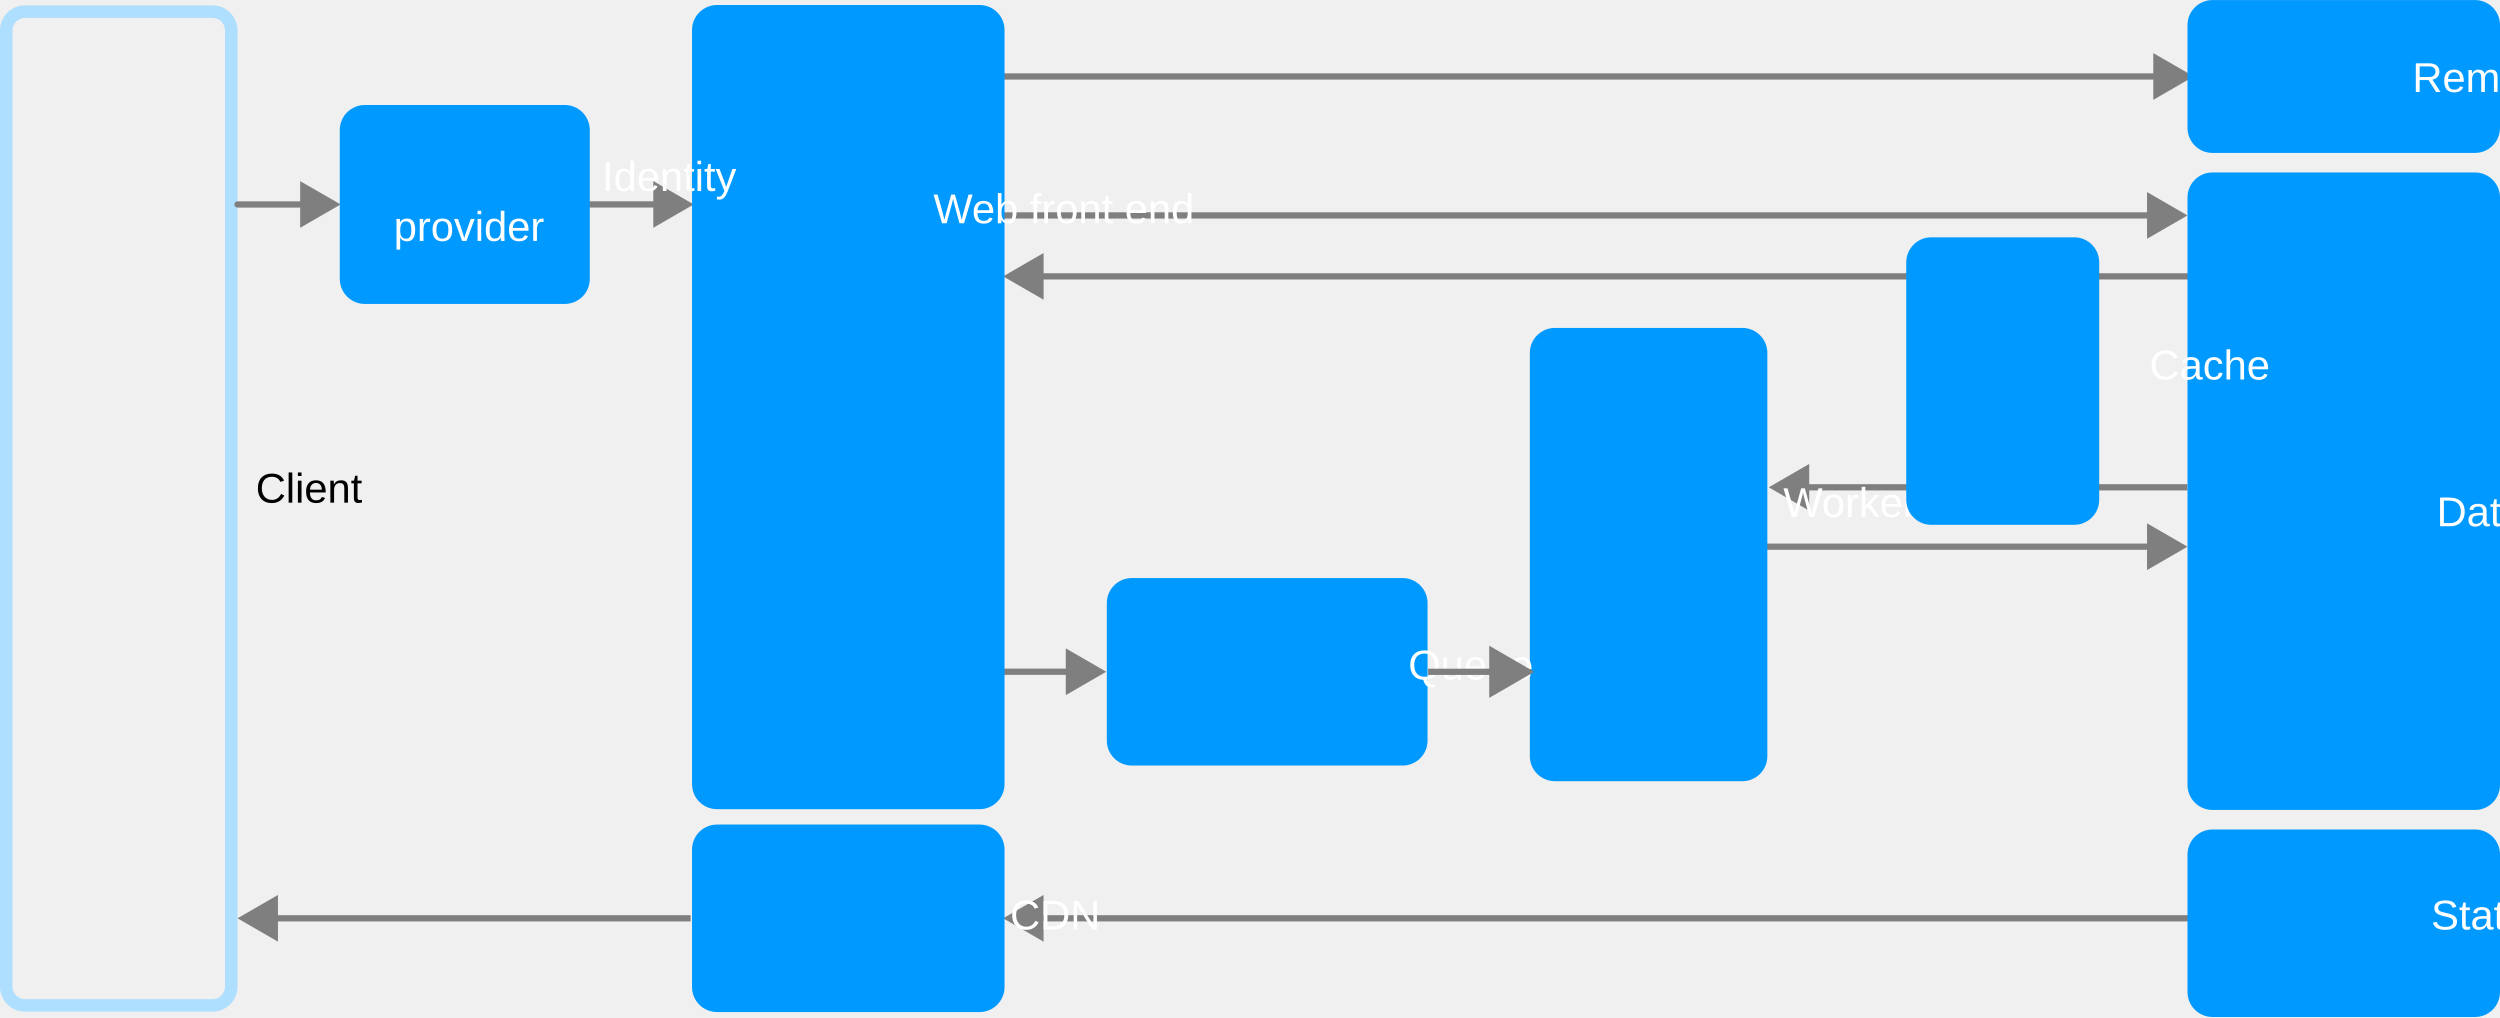
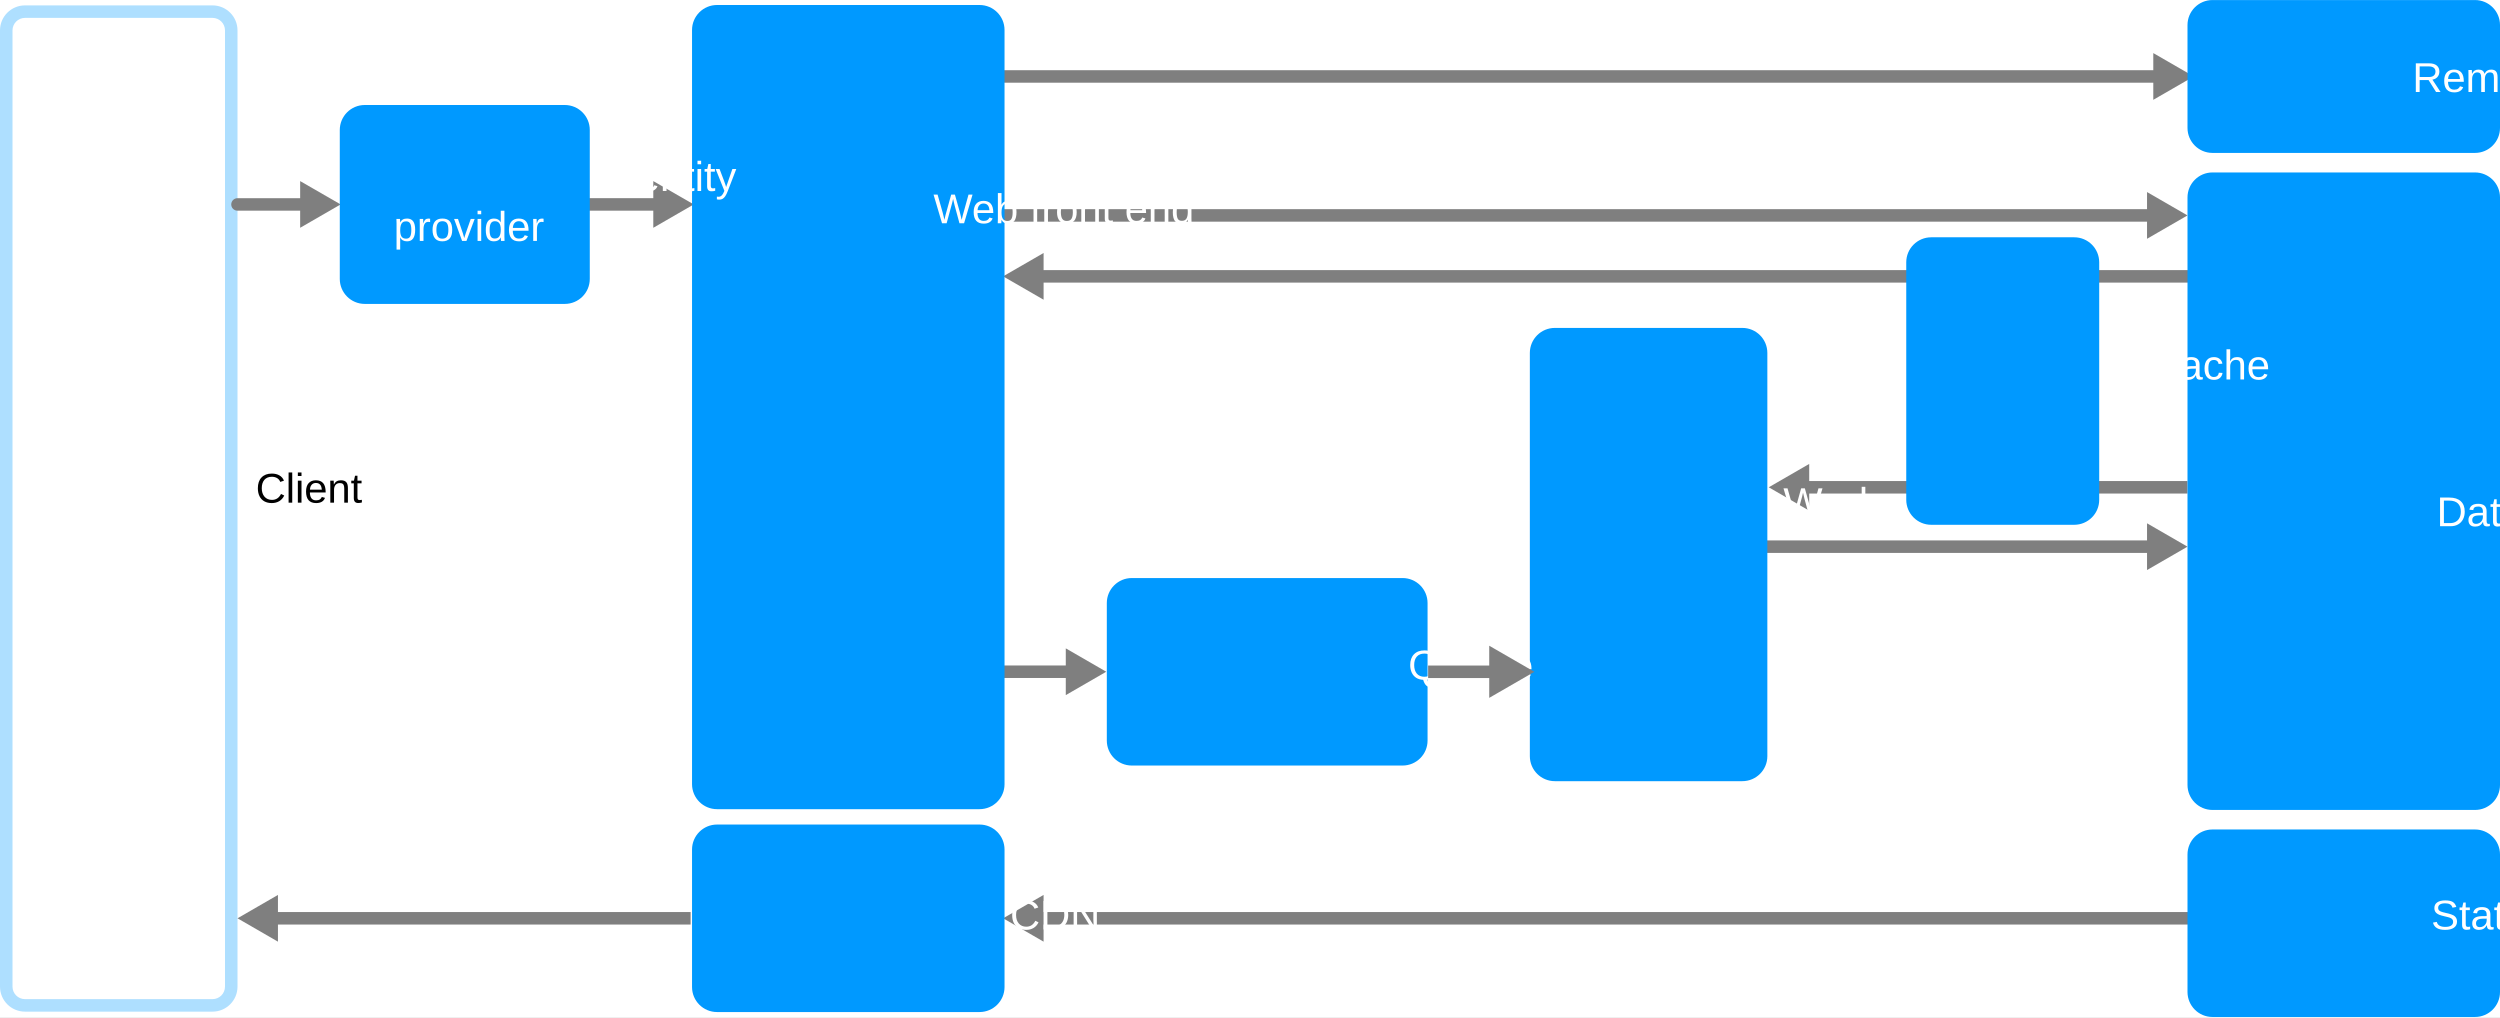
- <svg xmlns="http://www.w3.org/2000/svg" xmlns:ns1="http://schemas.microsoft.com/visio/2003/SVGExtensions/" width="8.333in" height="3.39in" viewBox="0 0 600 244.073" xml:space="preserve" color-interpolation-filters="sRGB" class="st13">
-   <ns1:documentProperties ns1:langID="1033" ns1:viewMarkup="false" />
+ <svg xmlns="http://www.w3.org/2000/svg" xmlns:ns1="http://schemas.microsoft.com/visio/2003/SVGExtensions/" width="8.333in" height="3.39in" viewBox="0 0 600 244.073" xml:space="preserve" color-interpolation-filters="sRGB" class="st14">
+   <ns1:documentProperties ns1:langID="1033" />
  <style type="text/css">
	
- 		.st1 {stroke:#7f7f7f;stroke-linecap:butt;stroke-width:1.5}
- 		.st2 {fill:#7f7f7f;stroke:none;stroke-linecap:butt;stroke-width:0.75}
- 		.st3 {fill:#0099ff;stroke:none;stroke-linecap:butt;stroke-width:0.75}
- 		.st4 {fill:none;stroke:none;stroke-linecap:butt;stroke-width:0.75}
- 		.st5 {fill:#ffffff;font-family:Arial;font-size:0.833em}
- 		.st6 {fill:#aedfff;stroke:none;stroke-linecap:butt;stroke-width:0.75}
- 		.st7 {fill:#000000;font-family:Arial;font-size:0.833em}
- 		.st8 {stroke:none;stroke-linecap:butt;stroke-width:0.75}
- 		.st9 {fill:#ffffff;font-family:Arial;font-size:0.833em;font-stretch:normal}
- 		.st10 {fill:#7f7f7f;stroke:#7f7f7f;stroke-linecap:butt;stroke-width:0.75}
- 		.st11 {font-size:1em}
- 		.st12 {stroke:#7f7f7f;stroke-linecap:round;stroke-linejoin:round;stroke-width:1.5}
- 		.st13 {fill:none;fill-rule:evenodd;font-size:12px;overflow:visible;stroke-linecap:square;stroke-miterlimit:3}
+ 		.st1 {fill:#ffffff;stroke:none;stroke-linecap:round;stroke-linejoin:round;stroke-width:0.75}
+ 		.st2 {fill:none}
+ 		.st3 {stroke:#7f7f7f;stroke-linecap:butt;stroke-width:3}
+ 		.st4 {fill:#7f7f7f;stroke:none;stroke-linecap:butt;stroke-width:0.75}
+ 		.st5 {fill:#0099ff;stroke:none;stroke-linecap:butt;stroke-width:0.75}
+ 		.st6 {fill:none;stroke:none;stroke-linecap:butt;stroke-width:0.75}
+ 		.st7 {fill:#ffffff;font-family:Arial;font-size:0.833em}
+ 		.st8 {fill:#aedfff;stroke:none;stroke-linecap:butt;stroke-width:0.75}
+ 		.st9 {fill:#000000;font-family:Arial;font-size:0.833em}
+ 		.st10 {stroke:none;stroke-linecap:butt;stroke-width:0.75}
+ 		.st11 {fill:#7f7f7f;stroke:#7f7f7f;stroke-linecap:butt;stroke-width:0.75}
+ 		.st12 {font-size:1em}
+ 		.st13 {stroke:#7f7f7f;stroke-linecap:round;stroke-linejoin:round;stroke-width:3}
+ 		.st14 {fill:none;fill-rule:evenodd;font-size:12px;overflow:visible;stroke-linecap:square;stroke-miterlimit:3}
	
	</style>
-   <g ns1:mID="0" ns1:index="1" ns1:groupContext="foregroundPage">
-     <ns1:pageProperties ns1:drawingScale="1" ns1:pageScale="1" ns1:drawingUnits="19" ns1:shadowOffsetX="9" ns1:shadowOffsetY="-9" />
+   <g ns1:mID="10" ns1:index="1" ns1:groupContext="backgroundPage">
+     <ns1:userDefs>
+       <ns1:ud ns1:nameU="msvVisioCreated" ns1:prompt="" ns1:val="VT0(0):26" />
+     </ns1:userDefs>
+     <ns1:pageProperties width="8.333" height="3.39" ns1:drawingScale="1" ns1:pageScale="1" ns1:drawingUnits="19" ns1:shadowOffsetX="8.99999" ns1:shadowOffsetY="-8.99999" />
+     <g id="shape1-1" ns1:mID="1" ns1:groupContext="shape">
+       <ns1:userDefs>
+         <ns1:ud ns1:nameU="Background" ns1:val="VT0(0):26" />
+         <ns1:ud ns1:nameU="visVersion" ns1:val="VT0(15):26" />
+         <ns1:ud ns1:nameU="msvShapeCategories" ns1:prompt="" ns1:val="VT4(DoNotContain)" />
+         <ns1:ud ns1:nameU="msvVisioCreated" ns1:prompt="" ns1:val="VT0(0):26" />
+       </ns1:userDefs>
+       <rect x="0" y="0" width="600" height="244.073" class="st1" />
+     </g>
+   </g>
+   <g ns1:mID="0" ns1:index="2" ns1:groupContext="foregroundPage">
+     <ns1:pageProperties ns1:drawingScale="1" ns1:pageScale="1" ns1:drawingUnits="19" ns1:shadowOffsetX="8.99999" ns1:shadowOffsetY="-8.99999" />
    <ns1:layer ns1:name="Connector" ns1:index="0" />
-     <g id="shape1-1" ns1:mID="1" ns1:groupContext="shape" transform="translate(432.57,-127.125)">
-       <path d="M0 244.07 L92.43 244.07" class="st1" />
-     </g>
-     <g id="shape2-4" ns1:mID="2" ns1:groupContext="shape" transform="translate(424.5,-121.515)">
-       <path d="M9.71 244.07 L0 238.46 L9.71 232.85 L9.71 244.07 Z" class="st2" />
-     </g>
-     <g id="shape3-6" ns1:mID="3" ns1:groupContext="shape" transform="translate(248.82,-23.685)">
-       <path d="M0 244.07 L278.43 244.07" class="st1" />
-     </g>
-     <g id="shape4-9" ns1:mID="4" ns1:groupContext="shape" transform="translate(240.75,-18.075)">
-       <path d="M9.71 244.07 L0 238.46 L9.71 232.85 L9.71 244.07 Z" class="st2" />
-     </g>
-     <g id="shape5-11" ns1:mID="5" ns1:groupContext="shape" transform="translate(423,-112.875)">
-       <path d="M0 244.07 L93.93 244.07" class="st1" />
-     </g>
-     <g id="shape6-14" ns1:mID="6" ns1:groupContext="shape" transform="translate(515.287,-107.265)">
-       <path d="M0 244.07 L9.71 238.46 L0 232.85 L0 244.07 Z" class="st2" />
-     </g>
-     <g id="shape7-16" ns1:mID="7" ns1:groupContext="shape" transform="translate(248.82,-177.75)">
-       <path d="M0 244.07 L280.69 244.07" class="st1" />
-     </g>
-     <g id="shape8-19" ns1:mID="8" ns1:groupContext="shape" transform="translate(240.743,-172.14)">
-       <path d="M9.72 244.07 L0 238.46 L9.72 232.85 L9.72 244.07 Z" class="st2" />
-     </g>
-     <g id="shape9-21" ns1:mID="9" ns1:groupContext="shape" transform="translate(240.75,-192.375)">
-       <path d="M0 244.07 L276.18 244.07" class="st1" />
-     </g>
-     <g id="shape10-24" ns1:mID="10" ns1:groupContext="shape" transform="translate(515.287,-186.765)">
-       <path d="M0 244.07 L9.71 238.46 L0 232.85 L0 244.07 Z" class="st2" />
-     </g>
-     <g id="shape11-26" ns1:mID="11" ns1:groupContext="shape" transform="translate(240.743,-225.727)">
-       <path d="M0 244.07 L277.69 244.07" class="st1" />
-     </g>
-     <g id="shape12-29" ns1:mID="12" ns1:groupContext="shape" transform="translate(516.788,-220.117)">
-       <path d="M0 244.07 L9.72 238.46 L0 232.85 L0 244.07 Z" class="st2" />
-     </g>
-     <g id="shape13-31" ns1:mID="13" ns1:groupContext="shape" transform="translate(141,-195.015)">
-       <path d="M0 244.07 L17.43 244.07" class="st1" />
-     </g>
-     <g id="shape14-34" ns1:mID="14" ns1:groupContext="shape" transform="translate(156.788,-189.405)">
-       <path d="M0 244.07 L9.71 238.46 L0 232.86 L0 244.07 Z" class="st2" />
-     </g>
-     <g id="shape15-36" ns1:mID="15" ns1:groupContext="shape" transform="translate(367.163,-56.595)">
-       <path d="M0 238.07 A6 6 -180 0 0 6 244.07 L51 244.07 A6 6 -180 0 0 57 238.07 L57 141.29 A6        6 -180 0 0 51 135.29 L6 135.29 A6 6 -180 0 0 -0 141.29 L0 238.07 Z" class="st3" />
-     </g>
-     <g id="shape16-38" ns1:mID="16" ns1:groupContext="shape" transform="translate(378,-117)">
+     <g id="shape1-3" ns1:mID="1" ns1:groupContext="shape" transform="translate(432.57,-127.128)">
+       <path d="M0 244.07 L92.43 244.07 L0 244.07 Z" class="st2" />
+       <path d="M0 244.07 L92.43 244.07" class="st3" />
+     </g>
+     <g id="shape2-6" ns1:mID="2" ns1:groupContext="shape" transform="translate(424.5,-121.518)">
+       <path d="M9.71 244.07 L0 238.46 L9.71 232.85 L9.71 244.07 Z" class="st4" />
+     </g>
+     <g id="shape3-8" ns1:mID="3" ns1:groupContext="shape" transform="translate(248.82,-23.688)">
+       <path d="M0 244.07 L278.43 244.07 L0 244.07 Z" class="st2" />
+       <path d="M0 244.07 L278.43 244.07" class="st3" />
+     </g>
+     <g id="shape4-11" ns1:mID="4" ns1:groupContext="shape" transform="translate(240.75,-18.078)">
+       <path d="M9.71 244.07 L0 238.46 L9.71 232.85 L9.71 244.07 Z" class="st4" />
+     </g>
+     <g id="shape5-13" ns1:mID="5" ns1:groupContext="shape" transform="translate(423,-112.878)">
+       <path d="M0 244.07 L93.93 244.07 L0 244.07 Z" class="st2" />
+       <path d="M0 244.07 L93.93 244.07" class="st3" />
+     </g>
+     <g id="shape6-16" ns1:mID="6" ns1:groupContext="shape" transform="translate(515.287,-107.268)">
+       <path d="M0 244.07 L9.71 238.46 L0 232.85 L0 244.07 Z" class="st4" />
+     </g>
+     <g id="shape7-18" ns1:mID="7" ns1:groupContext="shape" transform="translate(248.82,-177.753)">
+       <path d="M0 244.07 L280.69 244.07 L0 244.07 Z" class="st2" />
+       <path d="M0 244.07 L280.69 244.07" class="st3" />
+     </g>
+     <g id="shape8-21" ns1:mID="8" ns1:groupContext="shape" transform="translate(240.743,-172.143)">
+       <path d="M9.72 244.07 L0 238.46 L9.72 232.85 L9.72 244.07 Z" class="st4" />
+     </g>
+     <g id="shape9-23" ns1:mID="9" ns1:groupContext="shape" transform="translate(240.75,-192.378)">
+       <path d="M0 244.07 L276.18 244.07 L0 244.07 Z" class="st2" />
+       <path d="M0 244.07 L276.18 244.07" class="st3" />
+     </g>
+     <g id="shape10-26" ns1:mID="10" ns1:groupContext="shape" transform="translate(515.287,-186.768)">
+       <path d="M0 244.07 L9.71 238.46 L0 232.85 L0 244.07 Z" class="st4" />
+     </g>
+     <g id="shape11-28" ns1:mID="11" ns1:groupContext="shape" transform="translate(240.743,-225.73)">
+       <path d="M0 244.07 L277.69 244.07 L0 244.07 Z" class="st2" />
+       <path d="M0 244.07 L277.69 244.07" class="st3" />
+     </g>
+     <g id="shape12-31" ns1:mID="12" ns1:groupContext="shape" transform="translate(516.788,-220.12)">
+       <path d="M0 244.07 L9.72 238.46 L0 232.85 L0 244.07 Z" class="st4" />
+     </g>
+     <g id="shape13-33" ns1:mID="13" ns1:groupContext="shape" transform="translate(141,-195.018)">
+       <path d="M0 244.07 L17.43 244.07 L0 244.07 Z" class="st2" />
+       <path d="M0 244.07 L17.43 244.07" class="st3" />
+     </g>
+     <g id="shape14-36" ns1:mID="14" ns1:groupContext="shape" transform="translate(156.788,-189.408)">
+       <path d="M0 244.07 L9.71 238.46 L0 232.86 L0 244.07 Z" class="st4" />
+     </g>
+     <g id="shape15-38" ns1:mID="15" ns1:groupContext="shape" transform="translate(367.163,-56.598)">
+       <path d="M-0 238.07 A6 6 -180 0 0 6 244.07 L51 244.07 A6 6 -180 0 0 57 238.07 L57 141.29 A6        6 -180 0 0 51 135.29 L6 135.29 A6 6 -180 0 0 0 141.29 L0 238.07 Z" class="st5" />
+     </g>
+     <g id="shape16-40" ns1:mID="16" ns1:groupContext="shape" transform="translate(378,-117)">
+       <ns1:userDefs />
      <ns1:textBlock ns1:margins="rect(0,0,0,0)" />
      <ns1:textRect cx="22.5" cy="238.073" width="45" height="12" />
-       <rect x="0" y="232.073" width="45" height="12" class="st4" />
-       <text x="0" y="241.07" class="st5" ns1:langID="1033">
+       <rect x="0" y="232.073" width="45" height="12" class="st6" />
+       <text x="-0" y="241.07" class="st7" ns1:langID="1033">
        <ns1:paragraph />
        <ns1:tabList />Worker</text>
    </g>
-     <g id="shape17-41" ns1:mID="17" ns1:groupContext="shape" transform="translate(0,-1.2825)">
-       <path d="M51 5.57 A3 3 0 0 1 54 8.57 L54 238.07 A3 3 0 0 1 51 241.07 L6 241.07 A3 3 0 0 1 3 238.07 L3 8.57 A3 3 0 0 1        6 5.57 L51 5.57 ZM51 2.57 L6 2.57 A6 6 -180 0 0 0 8.57 L0 238.07 A6 6 -180 0 0 6 244.07 L51 244.07 A6 6        -180 0 0 57 238.07 L57 8.57 A6 6 -180 0 0 51 2.57 Z" class="st6" />
-     </g>
-     <g id="shape18-43" ns1:mID="18" ns1:groupContext="shape" transform="translate(11.39,-120.435)">
+     <g id="shape17-43" ns1:mID="17" ns1:groupContext="shape" transform="translate(0.000125828,-1.2855)">
+       <path d="M51 5.57 A3 3 0 0 1 54 8.57 L54 238.07 A3 3 0 0 1 51 241.07 L6 241.07 A3 3 0 0 1 3 238.07 L3 8.57 A3 3 0 0 1        6 5.57 L51 5.57 ZM51 2.57 L6 2.57 A6 6 -180 0 0 -0 8.57 L0 238.07 A6 6 -180 0 0 6 244.07 L51 244.07 A6 6        -180 0 0 57 238.07 L57 8.57 A6 6 -180 0 0 51 2.57 Z" class="st8" />
+     </g>
+     <g id="shape18-45" ns1:mID="18" ns1:groupContext="shape" transform="translate(11.3901,-120.435)">
+       <ns1:userDefs />
      <ns1:textBlock ns1:margins="rect(0,0,0,0)" />
      <ns1:textRect cx="30.025" cy="238.073" width="60.06" height="12" />
-       <rect x="0" y="232.073" width="60.05" height="12" class="st4" />
-       <text x="0" y="241.07" class="st7" ns1:langID="1033">
+       <rect x="0" y="232.073" width="60.05" height="12" class="st6" />
+       <text x="-0.01" y="241.07" class="st9" ns1:langID="1033">
        <ns1:paragraph />
        <ns1:tabList />Client</text>
    </g>
-     <g id="shape19-46" ns1:mID="19" ns1:groupContext="shape" transform="translate(55.5,-195.015)">
-       <path d="M0 244.07 L18.18 244.07" class="st8" />
-     </g>
-     <g id="shape20-49" ns1:mID="20" ns1:groupContext="shape" transform="translate(72.0375,-189.405)">
-       <path d="M0 244.07 L9.71 238.46 L0 232.86 L0 244.07 Z" class="st2" />
-     </g>
-     <g id="shape21-51" ns1:mID="21" ns1:groupContext="shape" transform="translate(240.75,-82.86)">
-       <path d="M0 244.07 L16.68 244.07" class="st1" />
-     </g>
-     <g id="shape22-54" ns1:mID="22" ns1:groupContext="shape" transform="translate(255.788,-77.25)">
-       <path d="M0 244.07 L9.71 238.46 L0 232.85 L0 244.07 Z" class="st2" />
-     </g>
-     <g id="shape23-56" ns1:mID="23" ns1:groupContext="shape" transform="translate(525,-207.375)">
-       <path d="M0 238.07 A6 6 -180 0 0 6 244.07 L69 244.07 A6 6 -180 0 0 75 238.07 L75 213.38 A6        6 -180 0 0 69 207.38 L6 207.38 A6 6 -180 0 0 0 213.38 L0 238.07 Z" class="st3" />
-     </g>
-     <g id="shape24-58" ns1:mID="24" ns1:groupContext="shape" transform="translate(528.975,-219)">
-       <ns1:textBlock ns1:margins="rect(0,0,0,0)" />
-       <ns1:textRect cx="37.013" cy="238.073" width="74.03" height="12" />
-       <rect x="0" y="232.073" width="74.025" height="12" class="st4" />
-       <text x="0" y="241.07" class="st5" ns1:langID="1033">
+     <g id="shape19-48" ns1:mID="19" ns1:groupContext="shape" transform="translate(55.5001,-195.018)">
+       <path d="M0 244.07 L18.18 244.07 L0 244.07 Z" class="st2" />
+       <path d="M0 244.07 L18.18 244.07" class="st10" />
+     </g>
+     <g id="shape20-51" ns1:mID="20" ns1:groupContext="shape" transform="translate(72.0376,-189.408)">
+       <path d="M0 244.07 L9.71 238.46 L0 232.86 L0 244.07 Z" class="st4" />
+     </g>
+     <g id="shape21-53" ns1:mID="21" ns1:groupContext="shape" transform="translate(240.75,-82.8629)">
+       <path d="M0 244.07 L16.68 244.07 L0 244.07 Z" class="st2" />
+       <path d="M0 244.07 L16.68 244.07" class="st3" />
+     </g>
+     <g id="shape22-56" ns1:mID="22" ns1:groupContext="shape" transform="translate(255.788,-77.2529)">
+       <path d="M0 244.07 L9.71 238.46 L0 232.85 L0 244.07 Z" class="st4" />
+     </g>
+     <g id="shape23-58" ns1:mID="23" ns1:groupContext="shape" transform="translate(525,-207.378)">
+       <path d="M-0 238.07 A6 6 -180 0 0 6 244.07 L69 244.07 A6 6 -180 0 0 75 238.07 L75 213.38 A6        6 -180 0 0 69 207.38 L6 207.38 A6 6 -180 0 0 0 213.38 L0 238.07 Z" class="st5" />
+     </g>
+     <g id="shape24-60" ns1:mID="24" ns1:groupContext="shape" transform="translate(528.975,-219)">
+       <ns1:userDefs />
+       <ns1:textBlock ns1:margins="rect(0,0,0,0)" />
+       <ns1:textRect cx="37.012" cy="238.073" width="74.03" height="12" />
+       <rect x="0" y="232.073" width="74.025" height="12" class="st6" />
+       <text x="-0" y="241.07" class="st7" ns1:langID="1033">
        <ns1:paragraph />
        <ns1:tabList />Remote service</text>
    </g>
-     <g id="shape25-61" ns1:mID="25" ns1:groupContext="shape" transform="translate(525,0)">
-       <path d="M0 238.07 A6 6 -180 0 0 6 244.07 L69 244.07 A6 6 -180 0 0 75 238.07 L75 205.07 A6        6 -180 0 0 69 199.07 L6 199.07 A6 6 -180 0 0 -0 205.07 L0 238.07 Z" class="st3" />
-     </g>
-     <g id="shape26-63" ns1:mID="26" ns1:groupContext="shape" transform="translate(533.475,-18)">
+     <g id="shape25-63" ns1:mID="25" ns1:groupContext="shape" transform="translate(525,-0.003)">
+       <path d="M-0 238.07 A6 6 -180 0 0 6 244.07 L69 244.07 A6 6 -180 0 0 75 238.07 L75 205.07 A6        6 -180 0 0 69 199.07 L6 199.07 A6 6 -180 0 0 0 205.07 L0 238.07 Z" class="st5" />
+     </g>
+     <g id="shape26-65" ns1:mID="26" ns1:groupContext="shape" transform="translate(533.475,-18)">
+       <ns1:userDefs />
      <ns1:textBlock ns1:margins="rect(0,0,0,0)" />
      <ns1:textRect cx="33.525" cy="238.073" width="67.05" height="12" />
-       <rect x="0" y="232.073" width="67.05" height="12" class="st4" />
-       <text x="0" y="241.07" class="st5" ns1:langID="1033">
+       <rect x="0" y="232.073" width="67.05" height="12" class="st6" />
+       <text x="-0" y="241.07" class="st7" ns1:langID="1033">
        <ns1:paragraph />
        <ns1:tabList />Static content</text>
    </g>
-     <g id="shape27-66" ns1:mID="27" ns1:groupContext="shape" transform="translate(525,-49.6875)">
-       <path d="M0 238.07 A6 6 -180 0 0 6 244.07 L69 244.07 A6 6 -180 0 0 75 238.07 L75 97.07 A6        6 -180 0 0 69 91.07 L6 91.07 A6 6 -180 0 0 0 97.07 L0 238.07 Z" class="st3" />
-     </g>
-     <g id="shape28-68" ns1:mID="28" ns1:groupContext="shape" transform="translate(534.793,-114.788)">
+     <g id="shape27-68" ns1:mID="27" ns1:groupContext="shape" transform="translate(525,-49.6905)">
+       <path d="M0 238.07 A6 6 -180 0 0 6 244.07 L69 244.07 A6 6 -180 0 0 75 238.07 L75 97.07 A6        6 -180 0 0 69 91.07 L6 91.07 A6 6 -180 0 0 -0 97.07 L0 238.07 Z" class="st5" />
+     </g>
+     <g id="shape28-70" ns1:mID="28" ns1:groupContext="shape" transform="translate(534.793,-114.788)">
+       <ns1:userDefs />
      <ns1:textBlock ns1:margins="rect(0,0,0,0)" />
      <ns1:textRect cx="27.354" cy="238.073" width="54.71" height="12" />
-       <rect x="0" y="232.073" width="54.708" height="12" class="st4" />
-       <text x="0" y="241.07" class="st5" ns1:langID="1033">
+       <rect x="0" y="232.073" width="54.708" height="12" class="st6" />
+       <text x="-0" y="241.07" class="st7" ns1:langID="1033">
        <ns1:paragraph />
        <ns1:tabList />Database</text>
    </g>
-     <g id="shape29-71" ns1:mID="29" ns1:groupContext="shape" transform="translate(265.635,-60.345)">
-       <path d="M-0 238.07 A6 6 -180 0 0 6 244.07 L70.98 244.07 A6 6 -180 0 0 76.98 238.07 L76.98 205.07        A6 6 -180 0 0 70.98 199.07 L6 199.07 A6 6 -180 0 0 0 205.07 L0 238.07 Z" class="st3" />
-     </g>
-     <g id="shape30-73" ns1:mID="30" ns1:groupContext="shape" transform="translate(288,-78)">
+     <g id="shape29-73" ns1:mID="29" ns1:groupContext="shape" transform="translate(265.635,-60.348)">
+       <path d="M-0 238.07 A6 6 -180 0 0 6 244.07 L70.98 244.07 A6 6 -180 0 0 76.98 238.07 L76.98 205.07        A6 6 -180 0 0 70.98 199.07 L6 199.07 A6 6 -180 0 0 -0 205.07 L0 238.07 Z" class="st5" />
+     </g>
+     <g id="shape30-75" ns1:mID="30" ns1:groupContext="shape" transform="translate(288,-77.9999)">
+       <ns1:userDefs />
      <ns1:textBlock ns1:margins="rect(0,0,0,0)" />
      <ns1:textRect cx="25.025" cy="238.073" width="50.06" height="12" />
-       <rect x="0" y="232.073" width="50.05" height="12" class="st4" />
-       <text x="0" y="241.07" class="st5" ns1:langID="1033">
+       <rect x="0" y="232.073" width="50.05" height="12" class="st6" />
+       <text x="-0.01" y="241.07" class="st7" ns1:langID="1033">
        <ns1:paragraph />
        <ns1:tabList />Queue</text>
    </g>
-     <g id="shape31-76" ns1:mID="31" ns1:groupContext="shape" transform="translate(166.088,-49.875)">
-       <path d="M0 238.07 A6 6 -180 0 0 6 244.07 L69 244.07 A6 6 -180 0 0 75 238.07 L75 57.07 A6        6 -180 0 0 69 51.07 L6 51.07 A6 6 -180 0 0 -0 57.07 L0 238.07 Z" class="st3" />
-     </g>
-     <g id="shape32-78" ns1:mID="32" ns1:groupContext="shape" transform="translate(174.013,-187.5)">
+     <g id="shape31-78" ns1:mID="31" ns1:groupContext="shape" transform="translate(166.088,-49.878)">
+       <path d="M0 238.07 A6 6 -180 0 0 6 244.07 L69 244.07 A6 6 -180 0 0 75 238.07 L75 57.07 A6        6 -180 0 0 69 51.07 L6 51.07 A6 6 -180 0 0 0 57.07 L0 238.07 Z" class="st5" />
+     </g>
+     <g id="shape32-80" ns1:mID="32" ns1:groupContext="shape" transform="translate(174.013,-187.5)">
+       <ns1:userDefs />
      <ns1:textBlock ns1:margins="rect(0,0,0,0)" />
      <ns1:textRect cx="31.825" cy="238.073" width="63.65" height="12" />
-       <rect x="0" y="232.073" width="63.65" height="12" class="st4" />
-       <text x="0" y="241.07" class="st9" ns1:langID="1033">
+       <rect x="0" y="232.073" width="63.65" height="12" class="st6" />
+       <text x="-0" y="241.07" class="st7" ns1:langID="1033">
        <ns1:paragraph />
        <ns1:tabList />Web front end</text>
    </g>
-     <g id="shape33-81" ns1:mID="33" ns1:groupContext="shape" transform="translate(166.088,-1.185)">
-       <path d="M-0 238.07 A6 6 -180 0 0 6 244.07 L69 244.07 A6 6 -180 0 0 75 238.07 L75 205.07 A6        6 -180 0 0 69 199.07 L6 199.07 A6 6 -180 0 0 0 205.07 L0 238.07 Z" class="st3" />
-     </g>
-     <g id="shape34-83" ns1:mID="34" ns1:groupContext="shape" transform="translate(192.425,-18)">
+     <g id="shape33-83" ns1:mID="33" ns1:groupContext="shape" transform="translate(166.088,-1.188)">
+       <path d="M-0 238.07 A6 6 -180 0 0 6 244.07 L69 244.07 A6 6 -180 0 0 75 238.07 L75 205.07 A6        6 -180 0 0 69 199.07 L6 199.07 A6 6 -180 0 0 -0 205.07 L0 238.07 Z" class="st5" />
+     </g>
+     <g id="shape34-85" ns1:mID="34" ns1:groupContext="shape" transform="translate(192.425,-18)">
+       <ns1:userDefs />
      <ns1:textBlock ns1:margins="rect(0,0,0,0)" />
      <ns1:textRect cx="14.575" cy="238.073" width="29.16" height="12" />
-       <rect x="0" y="232.073" width="29.15" height="12" class="st4" />
-       <text x="0" y="241.07" class="st9" ns1:langID="1033">
+       <rect x="0" y="232.073" width="29.15" height="12" class="st6" />
+       <text x="-0.01" y="241.07" class="st7" ns1:langID="1033">
        <ns1:paragraph />
        <ns1:tabList />CDN</text>
    </g>
-     <g id="shape35-86" ns1:mID="35" ns1:groupContext="shape" transform="translate(81.5475,-171.135)">
-       <path d="M0 238.07 A6 6 -180 0 0 6 244.07 L54 244.07 A6 6 -180 0 0 60 238.07 L60 202.33 A6        6 -180 0 0 54 196.33 L6 196.33 A6 6 -180 0 0 0 202.33 L0 238.07 Z" class="st3" />
-     </g>
-     <g id="shape37-88" ns1:mID="37" ns1:groupContext="shape" transform="translate(342.75,-82.845)">
-       <path d="M0 244.07 L16.68 244.07" class="st1" />
-     </g>
-     <g id="shape38-91" ns1:mID="38" ns1:groupContext="shape" transform="translate(357.788,-77.235)">
-       <path d="M0 244.07 L9.71 238.46 L0 232.85 L0 244.07 Z" class="st10" />
-     </g>
-     <g id="shape39-93" ns1:mID="39" ns1:groupContext="shape" transform="translate(65.07,-23.685)">
-       <path d="M0 244.07 L100.68 244.07" class="st1" />
-     </g>
-     <g id="shape40-96" ns1:mID="40" ns1:groupContext="shape" transform="translate(57,-18.075)">
-       <path d="M9.71 244.07 L0 238.46 L9.71 232.85 L9.71 244.07 Z" class="st2" />
-     </g>
-     <g id="shape41-98" ns1:mID="41" ns1:groupContext="shape" transform="translate(457.5,-118.125)">
-       <path d="M0 238.07 A6 6 -180 0 0 6 244.07 L40.31 244.07 A6 6 -180 0 0 46.31 238.07 L46.31 181.07        A6 6 -180 0 0 40.31 175.07 L6 175.07 A6 6 -180 0 0 0 181.07 L0 238.07 Z" class="st3" />
-     </g>
-     <g id="shape42-100" ns1:mID="42" ns1:groupContext="shape" transform="translate(465.9,-150)">
+     <g id="shape35-88" ns1:mID="35" ns1:groupContext="shape" transform="translate(81.5476,-171.138)">
+       <path d="M0 238.07 A6 6 -180 0 0 6 244.07 L54 244.07 A6 6 -180 0 0 60 238.07 L60 202.33 A6        6 -180 0 0 54 196.33 L6 196.33 A6 6 -180 0 0 -0 202.33 L0 238.07 Z" class="st5" />
+     </g>
+     <g id="shape36-90" ns1:mID="36" ns1:groupContext="shape" transform="translate(342.75,-82.8479)">
+       <path d="M0 244.07 L16.68 244.07 L0 244.07 Z" class="st2" />
+       <path d="M0 244.07 L16.68 244.07" class="st3" />
+     </g>
+     <g id="shape37-93" ns1:mID="37" ns1:groupContext="shape" transform="translate(357.788,-77.2379)">
+       <path d="M0 244.07 L9.71 238.46 L0 232.85 L0 244.07 Z" class="st11" />
+     </g>
+     <g id="shape38-95" ns1:mID="38" ns1:groupContext="shape" transform="translate(65.0701,-23.688)">
+       <path d="M0 244.07 L100.68 244.07 L0 244.07 Z" class="st2" />
+       <path d="M0 244.07 L100.68 244.07" class="st3" />
+     </g>
+     <g id="shape39-98" ns1:mID="39" ns1:groupContext="shape" transform="translate(57.0001,-18.078)">
+       <path d="M9.71 244.07 L0 238.46 L9.71 232.85 L9.71 244.07 Z" class="st4" />
+     </g>
+     <g id="shape40-100" ns1:mID="40" ns1:groupContext="shape" transform="translate(457.5,-118.128)">
+       <path d="M-0 238.07 A6 6 -180 0 0 6 244.07 L40.31 244.07 A6 6 -180 0 0 46.31 238.07 L46.31 181.07        A6 6 -180 0 0 40.31 175.07 L6 175.07 A6 6 -180 0 0 -0 181.07 L0 238.07 Z" class="st5" />
+     </g>
+     <g id="shape41-102" ns1:mID="41" ns1:groupContext="shape" transform="translate(465.9,-150)">
+       <ns1:userDefs />
      <ns1:textBlock ns1:margins="rect(0,0,0,0)" />
      <ns1:textRect cx="15.75" cy="238.073" width="31.5" height="12" />
-       <rect x="0" y="232.073" width="31.5" height="12" class="st4" />
-       <text x="0" y="241.07" class="st5" ns1:langID="1033">
+       <rect x="0" y="232.073" width="31.5" height="12" class="st6" />
+       <text x="-0" y="241.07" class="st7" ns1:langID="1033">
        <ns1:paragraph />
        <ns1:tabList />Cache</text>
    </g>
-     <g id="shape43-103" ns1:mID="43" ns1:groupContext="shape" transform="translate(94.5,-178.995)">
+     <g id="shape42-105" ns1:mID="42" ns1:groupContext="shape" transform="translate(94.5,-178.995)">
+       <ns1:userDefs />
      <ns1:textBlock ns1:margins="rect(0,0,0,0)" />
      <ns1:textRect cx="18.549" cy="227.82" width="37.1" height="32.505" />
-       <rect x="0" y="211.568" width="37.099" height="32.505" class="st4" />
-       <text x="0" y="224.82" class="st5" ns1:langID="1033">
-         <ns1:paragraph />
-         <ns1:tabList />Identity <tspan x="0" dy="1.2em" class="st11">provider</tspan>
+       <rect x="0" y="211.568" width="37.099" height="32.505" class="st6" />
+       <text x="-0" y="224.82" class="st7" ns1:langID="1033">
+         <ns1:paragraph />
+         <ns1:tabList />Identity <tspan x="-0" dy="1.2em" class="st12">provider</tspan>
      </text>
    </g>
-     <g id="shape44-107" ns1:mID="44" ns1:groupContext="shape" ns1:layerMember="0" transform="translate(73.5187,-186.011)">
-       <path d="M-1.48 235.07 L-16.52 235.07" class="st12" />
+     <g id="shape43-109" ns1:mID="43" ns1:groupContext="shape" ns1:layerMember="0" transform="translate(56.9988,-195.014)">
+       <path d="M15.04 244.07 L0 244.07 L15.04 244.07 Z" class="st2" />
+       <path d="M15.04 244.07 L0 244.07" class="st13" />
    </g>
  </g>
</svg>
